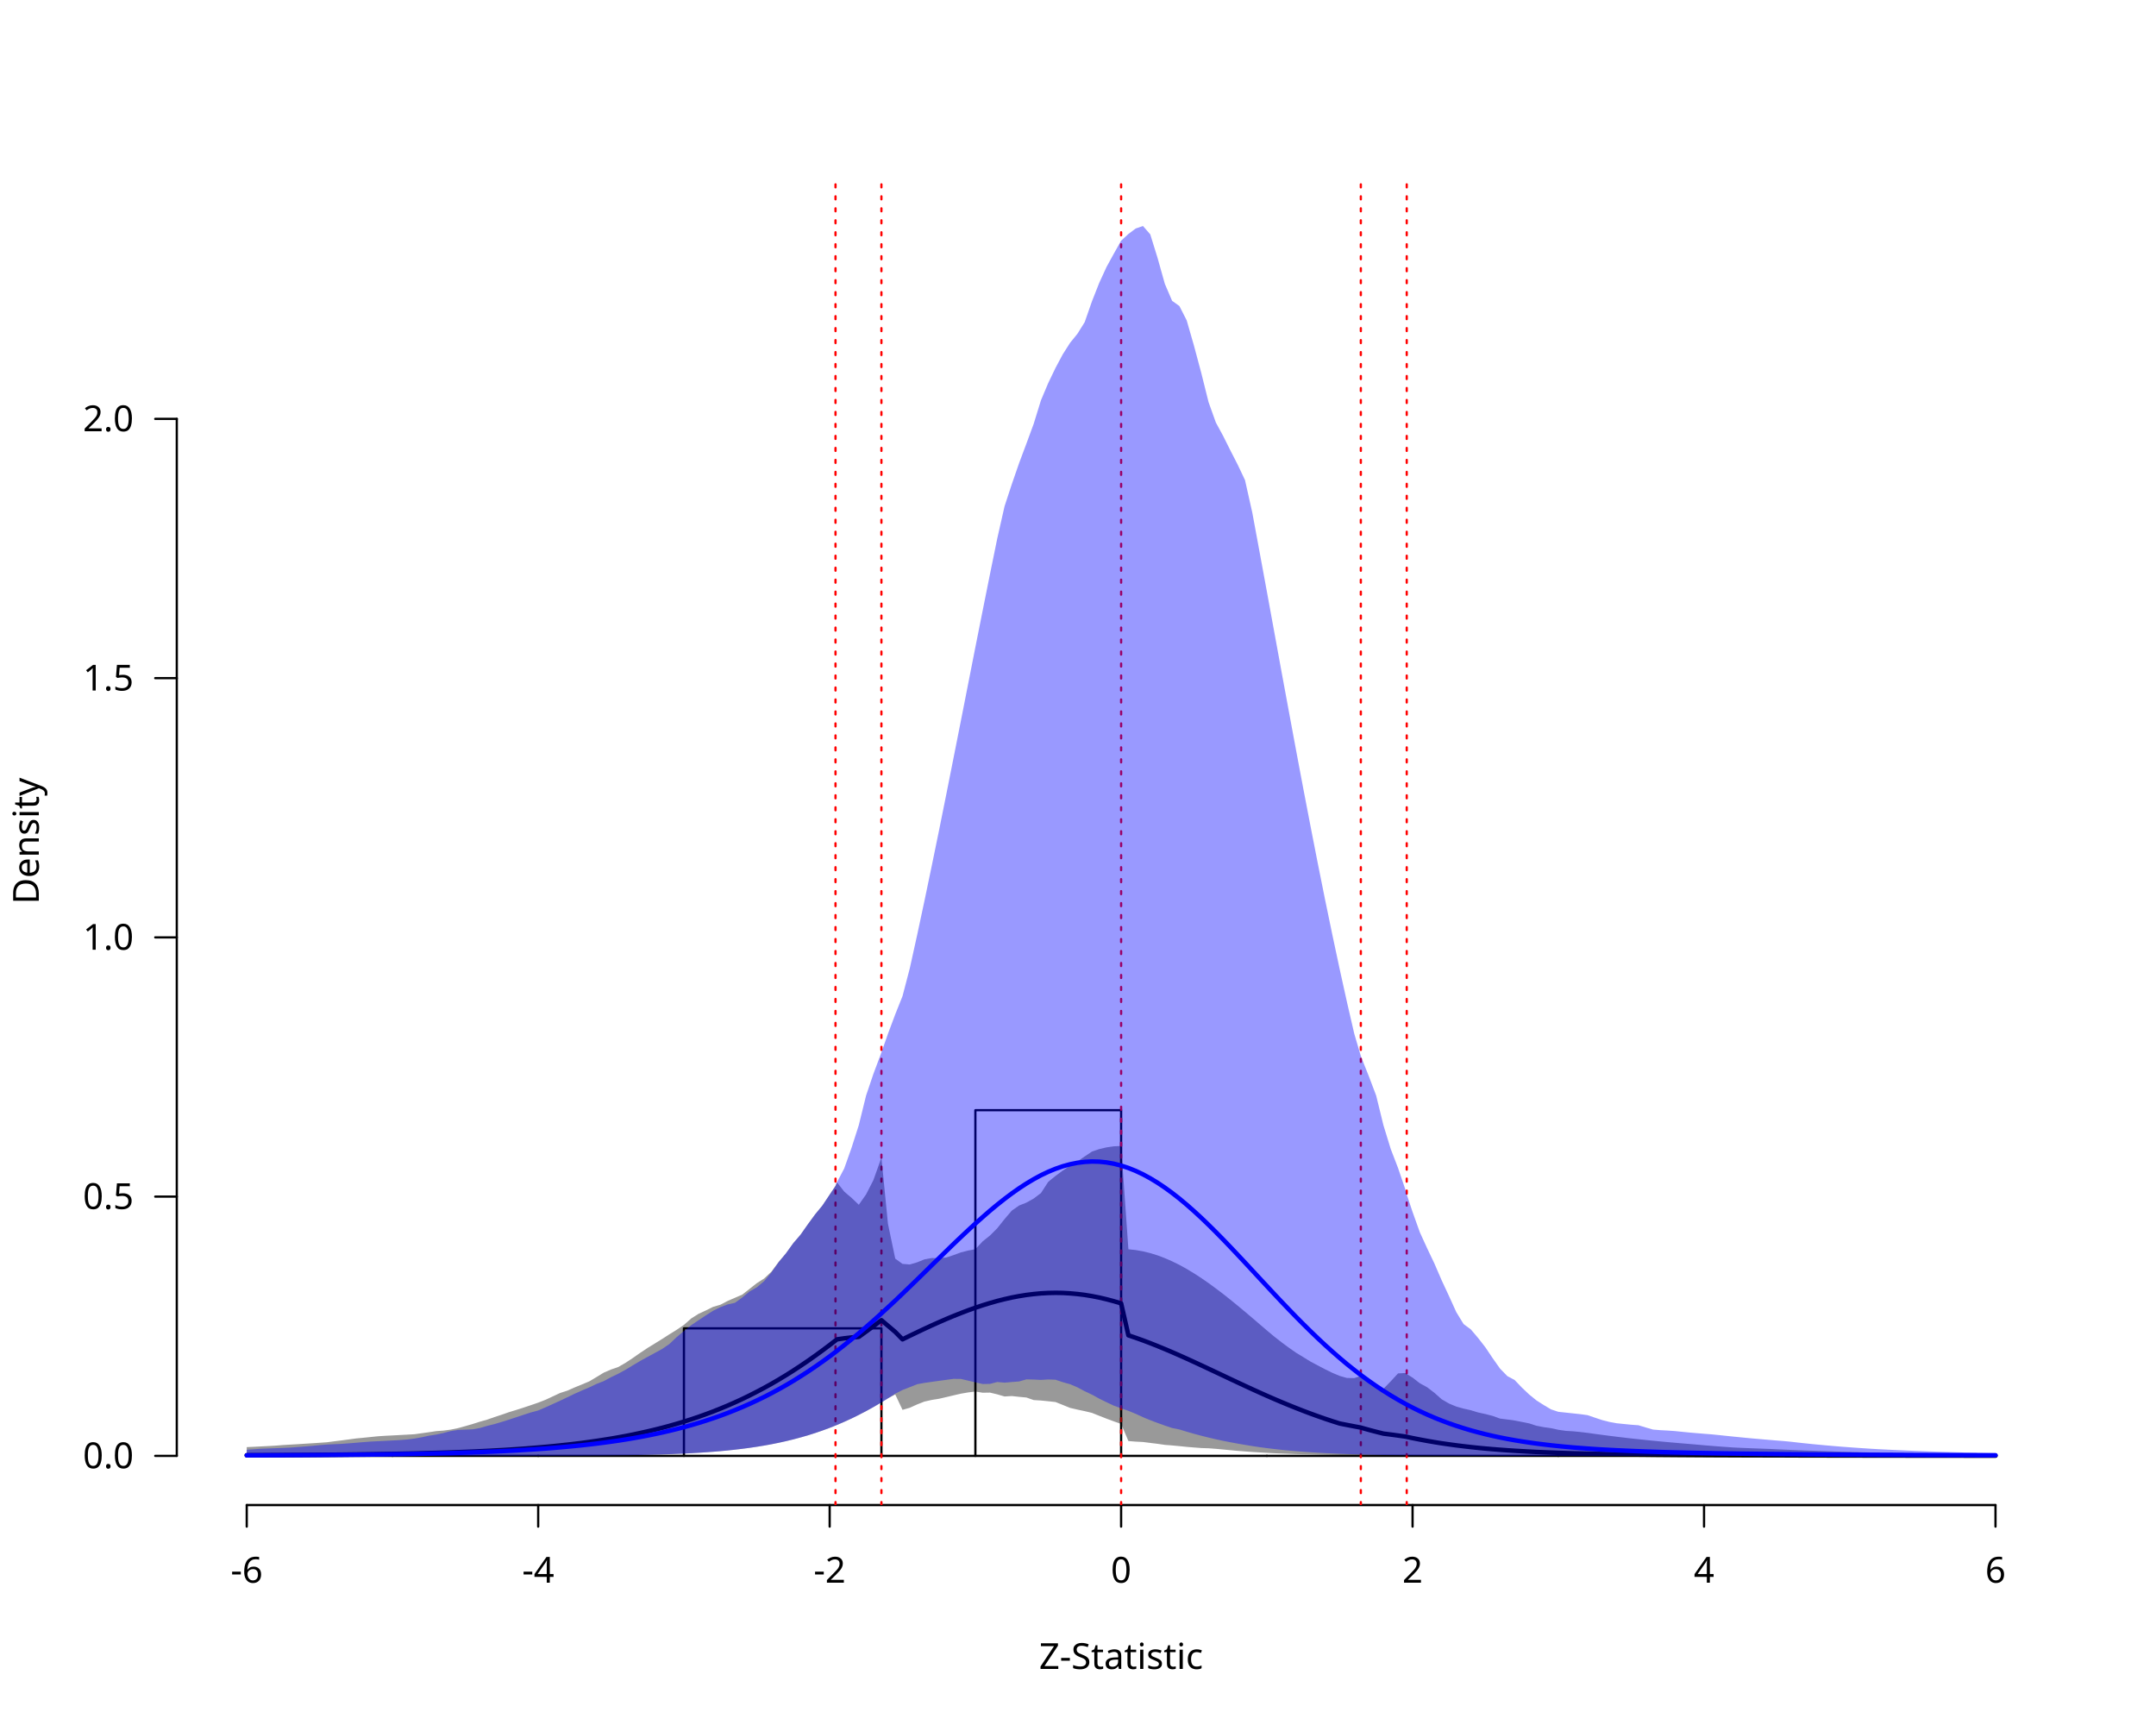
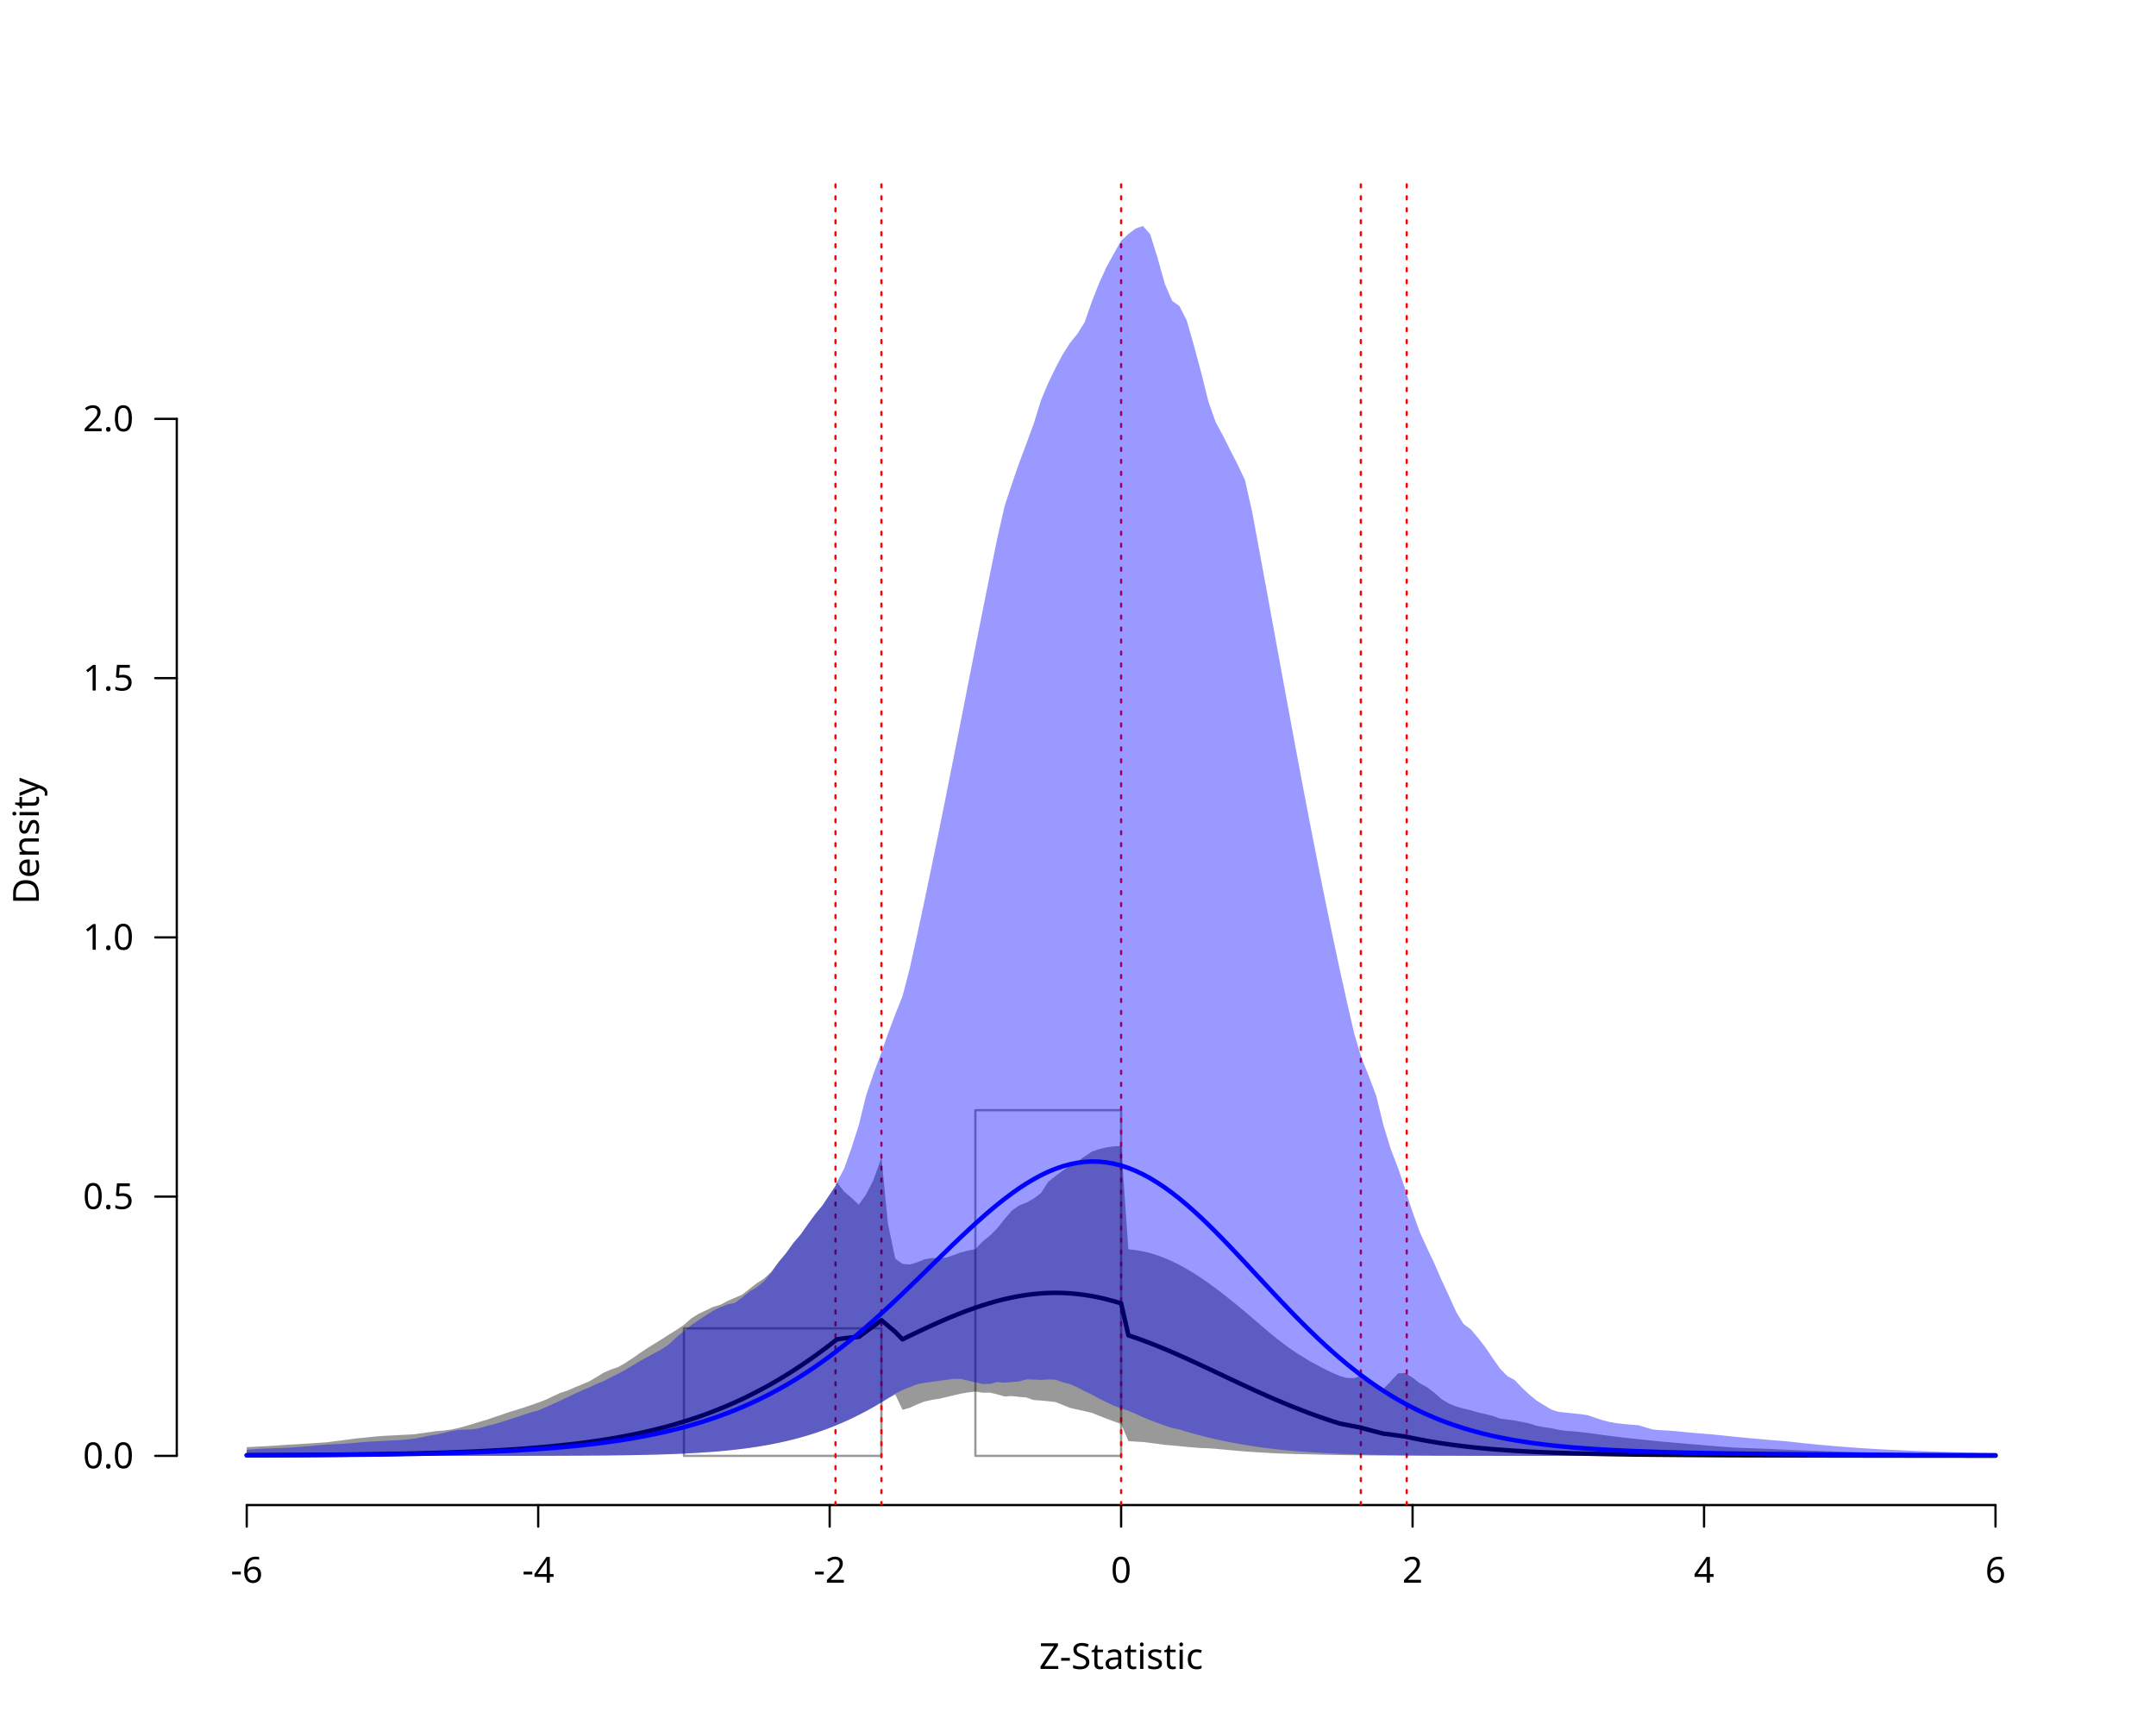
<svg xmlns="http://www.w3.org/2000/svg" class="svglite" data-engine-version="2.0" width="720.00pt" height="576.00pt" viewBox="0 0 720.00 576.00">
  <defs>
    <style type="text/css">
    .svglite line, .svglite polyline, .svglite polygon, .svglite path, .svglite rect, .svglite circle {
      fill: none;
      stroke: #000000;
      stroke-linecap: round;
      stroke-linejoin: round;
      stroke-miterlimit: 10.00;
    }
  </style>
  </defs>
  <rect width="100%" height="100%" style="stroke: none; fill: #FFFFFF;" />
  <defs>
    <clipPath id="cpMC4wMHw3MjAuMDB8MC4wMHw1NzYuMDA=">
      <rect x="0.00" y="0.00" width="720.00" height="576.00" />
    </clipPath>
  </defs>
  <g clip-path="url(#cpMC4wMHw3MjAuMDB8MC4wMHw1NzYuMDA=)">
    <text x="374.40" y="557.28" text-anchor="middle" style="font-size: 12.00px; font-family: sans;" textLength="53.34px" lengthAdjust="spacingAndGlyphs">Z-Statistic</text>
    <text transform="translate(12.96,280.80) rotate(-90)" text-anchor="middle" style="font-size: 12.00px; font-family: sans;" textLength="40.02px" lengthAdjust="spacingAndGlyphs">Density</text>
    <line x1="82.40" y1="502.56" x2="666.40" y2="502.56" style="stroke-width: 0.75;" />
    <line x1="82.40" y1="502.56" x2="82.40" y2="509.76" style="stroke-width: 0.75;" />
    <line x1="179.73" y1="502.56" x2="179.73" y2="509.76" style="stroke-width: 0.75;" />
    <line x1="277.07" y1="502.56" x2="277.07" y2="509.76" style="stroke-width: 0.75;" />
    <line x1="374.40" y1="502.56" x2="374.40" y2="509.76" style="stroke-width: 0.75;" />
    <line x1="471.73" y1="502.56" x2="471.73" y2="509.76" style="stroke-width: 0.75;" />
    <line x1="569.07" y1="502.56" x2="569.07" y2="509.76" style="stroke-width: 0.75;" />
    <line x1="666.40" y1="502.56" x2="666.40" y2="509.76" style="stroke-width: 0.75;" />
    <text x="82.40" y="528.48" text-anchor="middle" style="font-size: 12.00px; font-family: sans;" textLength="10.67px" lengthAdjust="spacingAndGlyphs">-6</text>
    <text x="179.73" y="528.48" text-anchor="middle" style="font-size: 12.00px; font-family: sans;" textLength="10.67px" lengthAdjust="spacingAndGlyphs">-4</text>
    <text x="277.07" y="528.48" text-anchor="middle" style="font-size: 12.00px; font-family: sans;" textLength="10.67px" lengthAdjust="spacingAndGlyphs">-2</text>
    <text x="374.40" y="528.48" text-anchor="middle" style="font-size: 12.00px; font-family: sans;" textLength="6.67px" lengthAdjust="spacingAndGlyphs">0</text>
    <text x="471.73" y="528.48" text-anchor="middle" style="font-size: 12.00px; font-family: sans;" textLength="6.67px" lengthAdjust="spacingAndGlyphs">2</text>
    <text x="569.07" y="528.48" text-anchor="middle" style="font-size: 12.00px; font-family: sans;" textLength="6.67px" lengthAdjust="spacingAndGlyphs">4</text>
    <text x="666.40" y="528.48" text-anchor="middle" style="font-size: 12.00px; font-family: sans;" textLength="6.67px" lengthAdjust="spacingAndGlyphs">6</text>
    <line x1="59.04" y1="486.13" x2="59.04" y2="139.87" style="stroke-width: 0.75;" />
    <line x1="59.04" y1="486.13" x2="51.84" y2="486.13" style="stroke-width: 0.75;" />
    <line x1="59.04" y1="399.57" x2="51.84" y2="399.57" style="stroke-width: 0.75;" />
    <line x1="59.04" y1="313.00" x2="51.84" y2="313.00" style="stroke-width: 0.75;" />
    <line x1="59.04" y1="226.44" x2="51.84" y2="226.44" style="stroke-width: 0.75;" />
    <line x1="59.04" y1="139.87" x2="51.84" y2="139.87" style="stroke-width: 0.75;" />
    <text x="44.64" y="490.26" text-anchor="end" style="font-size: 12.00px; font-family: sans;" textLength="16.68px" lengthAdjust="spacingAndGlyphs">0.0</text>
    <text x="44.64" y="403.70" text-anchor="end" style="font-size: 12.00px; font-family: sans;" textLength="16.68px" lengthAdjust="spacingAndGlyphs">0.5</text>
    <text x="44.64" y="317.13" text-anchor="end" style="font-size: 12.00px; font-family: sans;" textLength="16.68px" lengthAdjust="spacingAndGlyphs">1.0</text>
    <text x="44.64" y="230.57" text-anchor="end" style="font-size: 12.00px; font-family: sans;" textLength="16.68px" lengthAdjust="spacingAndGlyphs">1.5</text>
    <text x="44.64" y="144.00" text-anchor="end" style="font-size: 12.00px; font-family: sans;" textLength="16.68px" lengthAdjust="spacingAndGlyphs">2.0</text>
  </g>
  <defs>
    <clipPath id="cpNTkuMDR8Njg5Ljc2fDU5LjA0fDUwMi41Ng==">
      <rect x="59.04" y="59.04" width="630.72" height="443.52" />
    </clipPath>
  </defs>
  <g clip-path="url(#cpNTkuMDR8Njg5Ljc2fDU5LjA0fDUwMi41Ng==)">
-     <polygon points="82.40,486.13 131.07,486.13 131.07,486.13 82.40,486.13 " style="stroke-width: 0.75; fill: none;" />
-     <polygon points="131.07,486.13 179.73,486.13 179.73,486.13 131.07,486.13 " style="stroke-width: 0.75; fill: none;" />
-     <polygon points="179.73,486.13 228.40,486.13 228.40,486.13 179.73,486.13 " style="stroke-width: 0.75; fill: none;" />
-     <polygon points="228.40,486.13 294.35,486.13 294.35,443.55 228.40,443.55 " style="stroke-width: 0.75; fill: none;" />
-     <polygon points="294.35,486.13 325.73,486.13 325.73,486.13 294.35,486.13 " style="stroke-width: 0.75; fill: none;" />
-     <polygon points="325.73,486.13 374.40,486.13 374.40,370.71 325.73,370.71 " style="stroke-width: 0.75; fill: none;" />
-     <polygon points="374.40,486.13 423.07,486.13 423.07,486.13 374.40,486.13 " style="stroke-width: 0.75; fill: none;" />
-     <polygon points="423.07,486.13 469.78,486.13 469.78,486.13 423.07,486.13 " style="stroke-width: 0.75; fill: none;" />
-     <polygon points="469.78,486.13 520.40,486.13 520.40,486.13 469.78,486.13 " style="stroke-width: 0.75; fill: none;" />
-     <polygon points="520.40,486.13 569.07,486.13 569.07,486.13 520.40,486.13 " style="stroke-width: 0.75; fill: none;" />
-     <polygon points="569.07,486.13 617.73,486.13 617.73,486.13 569.07,486.13 " style="stroke-width: 0.75; fill: none;" />
-     <polygon points="617.73,486.13 666.40,486.13 666.40,486.13 617.73,486.13 " style="stroke-width: 0.75; fill: none;" />
+     <rect x="82.40" y="486.13" width="48.67" height="0.00" style="stroke-width: 0.75; stroke: #999999;" />
+     <rect x="131.07" y="486.13" width="48.67" height="0.00" style="stroke-width: 0.75; stroke: #999999;" />
+     <rect x="179.73" y="486.13" width="48.67" height="0.00" style="stroke-width: 0.75; stroke: #999999;" />
+     <rect x="228.40" y="443.55" width="65.95" height="42.59" style="stroke-width: 0.75; stroke: #999999;" />
+     <rect x="294.35" y="486.13" width="31.38" height="0.00" style="stroke-width: 0.75; stroke: #999999;" />
+     <rect x="325.73" y="370.71" width="48.67" height="115.42" style="stroke-width: 0.75; stroke: #999999;" />
+     <rect x="374.40" y="486.13" width="48.67" height="0.00" style="stroke-width: 0.75; stroke: #999999;" />
+     <rect x="423.07" y="486.13" width="46.72" height="0.00" style="stroke-width: 0.75; stroke: #999999;" />
+     <rect x="469.78" y="486.13" width="50.62" height="0.00" style="stroke-width: 0.75; stroke: #999999;" />
+     <rect x="520.40" y="486.13" width="48.67" height="0.00" style="stroke-width: 0.75; stroke: #999999;" />
+     <rect x="569.07" y="486.13" width="48.67" height="0.00" style="stroke-width: 0.75; stroke: #999999;" />
+     <rect x="617.73" y="486.13" width="48.67" height="0.00" style="stroke-width: 0.75; stroke: #999999;" />
    <line x1="279.02" y1="502.56" x2="279.02" y2="59.04" style="stroke-width: 0.75; stroke: #FF0000; stroke-dasharray: 1.00,3.00;" />
    <line x1="294.35" y1="502.56" x2="294.35" y2="59.04" style="stroke-width: 0.75; stroke: #FF0000; stroke-dasharray: 1.00,3.00;" />
    <line x1="374.40" y1="502.56" x2="374.40" y2="59.04" style="stroke-width: 0.75; stroke: #FF0000; stroke-dasharray: 1.00,3.00;" />
    <line x1="454.45" y1="502.56" x2="454.45" y2="59.04" style="stroke-width: 0.75; stroke: #FF0000; stroke-dasharray: 1.00,3.00;" />
    <line x1="469.78" y1="502.56" x2="469.78" y2="59.04" style="stroke-width: 0.75; stroke: #FF0000; stroke-dasharray: 1.00,3.00;" />
    <polygon points="82.40,486.13 84.83,486.13 87.27,486.13 89.70,486.13 92.13,486.13 94.57,486.13 97.00,486.13 99.43,486.13 101.87,486.13 104.30,486.13 106.73,486.13 109.17,486.13 111.60,486.13 114.03,486.13 116.47,486.13 118.90,486.13 121.33,486.13 123.77,486.13 126.20,486.13 128.63,486.13 131.07,486.13 133.50,486.13 135.93,486.13 138.37,486.13 140.80,486.13 143.23,486.13 145.67,486.13 148.10,486.13 150.53,486.13 152.97,486.13 155.40,486.13 157.83,486.13 160.27,486.13 162.70,486.13 165.13,486.13 167.57,486.13 170.00,486.12 172.43,486.12 174.87,486.12 177.30,486.11 179.73,486.11 182.17,486.11 184.60,486.10 187.03,486.09 189.47,486.08 191.90,486.07 194.33,486.06 196.77,486.04 199.20,486.03 201.63,486.01 204.07,485.98 206.50,485.95 208.93,485.92 211.37,485.88 213.80,485.84 216.23,485.78 218.67,485.72 221.10,485.65 223.53,485.57 225.97,485.47 228.40,485.37 230.83,485.24 233.27,485.10 235.70,484.94 238.13,484.76 240.57,484.56 243.00,484.33 245.43,484.07 247.87,483.78 250.30,483.46 252.73,483.10 255.17,482.70 257.60,482.26 260.03,481.77 262.47,481.23 264.90,480.64 267.33,479.99 269.77,479.29 272.20,478.52 274.63,477.69 277.07,476.79 279.02,476.01 279.50,475.82 281.93,474.77 284.37,473.66 286.80,472.46 289.23,471.20 291.67,469.85 294.10,468.43 294.35,468.28 296.53,466.93 298.97,465.63 301.40,470.77 303.83,470.07 306.27,468.96 308.70,468.01 311.13,467.46 313.57,467.07 316.00,466.51 318.43,465.93 320.87,465.37 323.30,464.95 325.73,464.65 328.17,465.05 330.60,465.01 333.03,465.59 335.47,466.30 337.90,466.16 340.33,466.42 342.77,466.65 345.20,467.50 347.63,467.65 350.07,467.89 352.50,468.16 354.93,469.13 357.37,470.12 359.80,470.68 362.23,471.20 364.67,471.78 367.10,472.76 369.53,473.71 371.97,474.61 374.40,475.48 376.83,481.18 379.27,481.38 381.70,481.50 384.13,481.81 386.57,482.11 389.00,482.46 391.43,482.65 393.87,482.88 396.30,483.13 398.73,483.33 401.17,483.52 403.60,483.60 406.03,483.78 408.47,484.01 410.90,484.24 413.33,484.46 415.77,484.65 418.20,484.83 420.63,484.98 423.07,485.12 425.50,485.25 427.93,485.35 430.37,485.44 432.80,485.53 435.23,485.59 437.67,485.63 440.10,485.70 442.53,485.76 444.97,485.81 447.40,485.85 449.83,485.89 452.27,485.92 454.45,485.95 454.70,485.95 457.13,485.98 459.57,486.00 462.00,486.01 464.43,486.03 466.87,486.04 469.30,486.06 469.78,486.06 471.73,486.07 474.17,486.08 476.60,486.09 479.03,486.10 481.47,486.10 483.90,486.11 486.33,486.11 488.77,486.12 491.20,486.12 493.63,486.12 496.07,486.12 498.50,486.13 500.93,486.13 503.37,486.13 505.80,486.13 508.23,486.13 510.67,486.13 513.10,486.13 515.53,486.13 517.97,486.13 520.40,486.13 522.83,486.13 525.27,486.13 527.70,486.13 530.13,486.13 532.57,486.13 535.00,486.13 537.43,486.13 539.87,486.13 542.30,486.13 544.73,486.13 547.17,486.13 549.60,486.13 552.03,486.13 554.47,486.13 556.90,486.13 559.33,486.13 561.77,486.13 564.20,486.13 566.63,486.13 569.07,486.13 571.50,486.13 573.93,486.13 576.37,486.13 578.80,486.13 581.23,486.13 583.67,486.13 586.10,486.13 588.53,486.13 590.97,486.13 593.40,486.13 595.83,486.13 598.27,486.13 600.70,486.13 603.13,486.13 605.57,486.13 608.00,486.13 610.43,486.13 612.87,486.13 615.30,486.13 617.73,486.13 620.17,486.13 622.60,486.13 625.03,486.13 627.47,486.13 629.90,486.13 632.33,486.13 634.77,486.13 637.20,486.13 639.63,486.13 642.07,486.13 644.50,486.13 646.93,486.13 649.37,486.13 651.80,486.13 654.23,486.13 656.67,486.13 659.10,486.13 661.53,486.13 663.97,486.13 666.40,486.13 666.40,485.64 663.97,485.62 661.53,485.59 659.10,485.57 656.67,485.54 654.23,485.51 651.80,485.48 649.37,485.45 646.93,485.41 644.50,485.38 642.07,485.34 639.63,485.30 637.20,485.26 634.77,485.21 632.33,485.16 629.90,485.11 627.47,485.05 625.03,485.00 622.60,484.94 620.17,484.87 617.73,484.81 615.30,484.74 612.87,484.67 610.43,484.59 608.00,484.51 605.57,484.42 603.13,484.34 600.70,484.24 598.27,484.15 595.83,484.04 593.40,483.94 590.97,483.82 588.53,483.73 586.10,483.64 583.67,483.55 581.23,483.45 578.80,483.33 576.37,483.16 573.93,482.98 571.50,482.79 569.07,482.59 566.63,482.37 564.20,482.16 561.77,481.96 559.33,481.75 556.90,481.54 554.47,481.31 552.03,481.08 549.60,480.83 547.17,480.57 544.73,480.31 542.30,480.03 539.87,479.74 537.43,479.43 535.00,479.12 532.57,478.79 530.13,478.45 527.70,478.16 525.27,477.92 522.83,477.78 520.40,477.42 517.97,476.89 515.53,476.54 513.10,476.08 510.67,475.29 508.23,474.80 505.80,474.33 503.37,473.99 500.93,473.68 498.50,472.80 496.07,472.17 493.63,471.64 491.20,470.90 488.77,470.35 486.33,469.67 483.90,468.66 481.47,467.25 479.03,465.08 476.60,463.22 474.17,461.90 471.73,460.01 469.78,458.81 469.30,458.47 466.87,458.60 464.43,461.25 462.00,463.75 459.57,463.08 457.13,461.54 454.70,459.67 454.45,459.47 452.27,460.16 449.83,460.13 447.40,459.44 444.97,458.42 442.53,457.23 440.10,455.95 437.67,454.66 435.23,453.16 432.80,451.68 430.37,449.98 427.93,448.17 425.50,446.27 423.07,444.24 420.63,442.15 418.20,440.07 415.77,438.01 413.33,435.98 410.90,434.00 408.47,432.07 406.03,430.22 403.60,428.44 401.17,426.76 398.73,425.18 396.30,423.71 393.87,422.37 391.43,421.17 389.00,420.10 386.57,419.19 384.13,418.43 381.70,417.84 379.27,417.41 376.83,417.15 374.40,382.66 371.97,382.77 369.53,383.12 367.10,383.69 364.67,384.52 362.23,386.15 359.80,387.83 357.37,389.25 354.93,390.86 352.50,392.65 350.07,394.62 347.63,398.38 345.20,400.21 342.77,401.57 340.33,402.54 337.90,404.23 335.47,407.07 333.03,410.13 330.60,412.57 328.17,414.50 325.73,417.12 323.30,417.58 320.87,418.20 318.43,419.10 316.00,419.90 313.57,420.11 311.13,420.08 308.70,420.53 306.27,421.51 303.83,422.23 301.40,422.03 298.97,420.28 296.53,408.62 294.35,386.53 294.10,387.25 291.67,394.07 289.23,398.82 286.80,402.29 284.37,399.97 281.93,397.89 279.50,394.78 279.02,395.98 277.07,398.89 274.63,402.55 272.20,405.50 269.77,408.82 267.33,412.29 264.90,415.12 262.47,418.50 260.03,421.38 257.60,424.65 255.17,426.92 252.73,428.47 250.30,430.39 247.87,432.29 245.43,433.35 243.00,434.40 240.57,435.67 238.13,436.38 235.70,437.59 233.27,438.71 230.83,440.25 228.40,442.40 225.97,444.04 223.53,445.55 221.10,447.11 218.67,448.62 216.23,450.11 213.80,451.73 211.37,453.43 208.93,455.04 206.50,456.45 204.07,457.29 201.63,458.34 199.20,459.82 196.77,461.26 194.33,462.29 191.90,463.28 189.47,464.35 187.03,465.14 184.60,466.28 182.17,467.41 179.73,468.36 177.30,469.20 174.87,470.01 172.43,470.79 170.00,471.53 167.57,472.38 165.13,473.18 162.70,474.03 160.27,474.72 157.83,475.49 155.40,476.20 152.97,476.87 150.53,477.37 148.10,477.69 145.67,477.87 143.23,478.24 140.80,478.58 138.37,478.91 135.93,479.05 133.50,479.18 131.07,479.31 128.63,479.43 126.20,479.59 123.77,479.84 121.33,480.09 118.90,480.32 116.47,480.65 114.03,480.97 111.60,481.27 109.17,481.59 106.73,481.76 104.30,481.92 101.87,482.07 99.43,482.23 97.00,482.37 94.57,482.51 92.13,482.71 89.70,482.85 87.27,482.97 84.83,483.10 82.40,483.21 " style="stroke-width: 0.75; stroke: none; fill: #000000; fill-opacity: 0.40;" />
    <polyline points="82.40,485.93 84.83,485.92 87.27,485.91 89.70,485.89 92.13,485.88 94.57,485.87 97.00,485.85 99.43,485.84 101.87,485.82 104.30,485.80 106.73,485.78 109.17,485.76 111.60,485.74 114.03,485.72 116.47,485.69 118.90,485.66 121.33,485.63 123.77,485.60 126.20,485.56 128.63,485.52 131.07,485.48 133.50,485.43 135.93,485.38 138.37,485.33 140.80,485.27 143.23,485.20 145.67,485.13 148.10,485.06 150.53,484.98 152.97,484.89 155.40,484.80 157.83,484.70 160.27,484.59 162.70,484.47 165.13,484.34 167.57,484.21 170.00,484.06 172.43,483.90 174.87,483.73 177.30,483.54 179.73,483.34 182.17,483.13 184.60,482.90 187.03,482.65 189.47,482.39 191.90,482.11 194.33,481.81 196.77,481.48 199.20,481.13 201.63,480.76 204.07,480.37 206.50,479.95 208.93,479.50 211.37,479.02 213.80,478.50 216.23,477.96 218.67,477.38 221.10,476.77 223.53,476.12 225.97,475.42 228.40,474.69 230.83,473.92 233.27,473.10 235.70,472.23 238.13,471.32 240.57,470.35 243.00,469.34 245.43,468.27 247.87,467.15 250.30,465.97 252.73,464.73 255.17,463.44 257.60,462.09 260.03,460.68 262.47,459.21 264.90,457.68 267.33,456.08 269.77,454.43 272.20,452.72 274.63,450.95 277.07,449.12 279.02,447.61 279.50,447.23 281.93,446.88 284.37,446.59 286.80,446.40 289.23,444.63 291.67,442.84 294.10,441.02 294.35,440.83 296.53,442.68 298.97,444.75 301.40,447.22 303.83,446.03 306.27,444.86 308.70,443.71 311.13,442.59 313.57,441.50 316.00,440.44 318.43,439.43 320.87,438.46 323.30,437.53 325.73,436.66 328.17,435.85 330.60,435.10 333.03,434.41 335.47,433.80 337.90,433.25 340.33,432.79 342.77,432.40 345.20,432.10 347.63,431.87 350.07,431.74 352.50,431.69 354.93,431.73 357.37,431.87 359.80,432.09 362.23,432.39 364.67,432.79 367.10,433.27 369.53,433.84 371.97,434.49 374.40,435.22 376.83,445.88 379.27,446.71 381.70,447.58 384.13,448.50 386.57,449.47 389.00,450.47 391.43,451.50 393.87,452.57 396.30,453.66 398.73,454.77 401.17,455.90 403.60,457.04 406.03,458.18 408.47,459.33 410.90,460.48 413.33,461.62 415.77,462.76 418.20,463.88 420.63,464.98 423.07,466.07 425.50,467.13 427.93,468.16 430.37,469.17 432.80,470.15 435.23,471.10 437.67,472.02 440.10,472.90 442.53,473.75 444.97,474.56 447.40,475.33 449.83,475.81 452.27,476.28 454.45,476.69 454.70,476.77 457.13,477.45 459.57,478.09 462.00,478.70 464.43,479.01 466.87,479.34 469.30,479.68 469.78,479.78 471.73,480.20 474.17,480.68 476.60,481.13 479.03,481.55 481.47,481.94 483.90,482.29 486.33,482.62 488.77,482.92 491.20,483.20 493.63,483.46 496.07,483.69 498.50,483.90 500.93,484.09 503.37,484.27 505.80,484.43 508.23,484.57 510.67,484.71 513.10,484.83 515.53,484.93 517.97,485.03 520.40,485.12 522.83,485.20 525.27,485.28 527.70,485.34 530.13,485.40 532.57,485.45 535.00,485.50 537.43,485.55 539.87,485.59 542.30,485.62 544.73,485.66 547.17,485.69 549.60,485.71 552.03,485.74 554.47,485.76 556.90,485.78 559.33,485.80 561.77,485.82 564.20,485.83 566.63,485.85 569.07,485.86 571.50,485.88 573.93,485.89 576.37,485.90 578.80,485.91 581.23,485.92 583.67,485.93 586.10,485.94 588.53,485.94 590.97,485.95 593.40,485.96 595.83,485.96 598.27,485.97 600.70,485.98 603.13,485.98 605.57,485.99 608.00,485.99 610.43,486.00 612.87,486.00 615.30,486.01 617.73,486.01 620.17,486.01 622.60,486.02 625.03,486.02 627.47,486.02 629.90,486.03 632.33,486.03 634.77,486.03 637.20,486.04 639.63,486.04 642.07,486.04 644.50,486.04 646.93,486.05 649.37,486.05 651.80,486.05 654.23,486.05 656.67,486.06 659.10,486.06 661.53,486.06 663.97,486.06 666.40,486.06 " style="stroke-width: 1.50;" />
    <polygon points="82.40,486.13 84.83,486.13 87.27,486.13 89.70,486.13 92.13,486.13 94.57,486.13 97.00,486.13 99.43,486.13 101.87,486.13 104.30,486.13 106.73,486.13 109.17,486.13 111.60,486.13 114.03,486.13 116.47,486.13 118.90,486.13 121.33,486.13 123.77,486.13 126.20,486.13 128.63,486.13 131.07,486.13 133.50,486.13 135.93,486.13 138.37,486.13 140.80,486.13 143.23,486.13 145.67,486.13 148.10,486.13 150.53,486.13 152.97,486.13 155.40,486.13 157.83,486.13 160.27,486.13 162.70,486.13 165.13,486.13 167.57,486.13 170.00,486.12 172.43,486.12 174.87,486.12 177.30,486.11 179.73,486.11 182.17,486.11 184.60,486.10 187.03,486.09 189.47,486.08 191.90,486.07 194.33,486.06 196.77,486.04 199.20,486.03 201.63,486.01 204.07,485.98 206.50,485.95 208.93,485.92 211.37,485.88 213.80,485.84 216.23,485.78 218.67,485.72 221.10,485.65 223.53,485.57 225.97,485.47 228.40,485.37 230.83,485.24 233.27,485.10 235.70,484.94 238.13,484.76 240.57,484.56 243.00,484.33 245.43,484.07 247.87,483.78 250.30,483.46 252.73,483.10 255.17,482.70 257.60,482.26 260.03,481.77 262.47,481.23 264.90,480.64 267.33,479.99 269.77,479.29 272.20,478.52 274.63,477.69 277.07,476.79 279.02,476.01 279.50,475.82 281.93,474.77 284.37,473.66 286.80,472.46 289.23,471.20 291.67,469.85 294.10,468.43 294.35,468.28 296.53,466.93 298.97,465.36 301.40,464.14 303.83,463.19 306.27,462.21 308.70,461.77 311.13,461.42 313.57,461.08 316.00,460.75 318.43,460.42 320.87,460.44 323.30,461.01 325.73,461.58 328.17,462.14 330.60,462.10 333.03,461.47 335.47,461.68 337.90,461.47 340.33,461.28 342.77,460.59 345.20,460.65 347.63,460.77 350.07,460.62 352.50,460.71 354.93,461.53 357.37,462.21 359.80,463.25 362.23,464.54 364.67,465.69 367.10,467.03 369.53,468.22 371.97,469.37 374.40,470.24 376.83,471.09 379.27,472.10 381.70,473.22 384.13,474.22 386.57,475.14 389.00,476.01 391.43,476.83 393.87,477.32 396.30,478.06 398.73,478.76 401.17,479.41 403.60,480.02 406.03,480.59 408.47,481.11 410.90,481.59 413.33,482.04 415.77,482.46 418.20,482.86 420.63,483.22 423.07,483.55 425.50,483.84 427.93,484.11 430.37,484.35 432.80,484.56 435.23,484.76 437.67,484.93 440.10,485.08 442.53,485.22 444.97,485.33 447.40,485.44 449.83,485.53 452.27,485.61 454.45,485.68 454.70,485.68 457.13,485.74 459.57,485.80 462.00,485.85 464.43,485.89 466.87,485.92 469.30,485.95 469.78,485.96 471.73,485.98 474.17,486.00 476.60,486.02 479.03,486.04 481.47,486.06 483.90,486.07 486.33,486.08 488.77,486.09 491.20,486.10 493.63,486.10 496.07,486.11 498.50,486.11 500.93,486.12 503.37,486.12 505.80,486.12 508.23,486.12 510.67,486.13 513.10,486.13 515.53,486.13 517.97,486.13 520.40,486.13 522.83,486.13 525.27,486.13 527.70,486.13 530.13,486.13 532.57,486.13 535.00,486.13 537.43,486.13 539.87,486.13 542.30,486.13 544.73,486.13 547.17,486.13 549.60,486.13 552.03,486.13 554.47,486.13 556.90,486.13 559.33,486.13 561.77,486.13 564.20,486.13 566.63,486.13 569.07,486.13 571.50,486.13 573.93,486.13 576.37,486.13 578.80,486.13 581.23,486.13 583.67,486.13 586.10,486.13 588.53,486.13 590.97,486.13 593.40,486.13 595.83,486.13 598.27,486.13 600.70,486.13 603.13,486.13 605.57,486.13 608.00,486.13 610.43,486.13 612.87,486.13 615.30,486.13 617.73,486.13 620.17,486.13 622.60,486.13 625.03,486.13 627.47,486.13 629.90,486.13 632.33,486.13 634.77,486.13 637.20,486.13 639.63,486.13 642.07,486.13 644.50,486.13 646.93,486.13 649.37,486.13 651.80,486.13 654.23,486.13 656.67,486.13 659.10,486.13 661.53,486.13 663.97,486.13 666.40,486.13 666.40,485.25 663.97,485.20 661.53,485.14 659.10,485.08 656.67,485.02 654.23,484.96 651.80,484.89 649.37,484.82 646.93,484.74 644.50,484.65 642.07,484.56 639.63,484.47 637.20,484.37 634.77,484.26 632.33,484.15 629.90,484.03 627.47,483.91 625.03,483.77 622.60,483.61 620.17,483.45 617.73,483.27 615.30,483.09 612.87,482.89 610.43,482.68 608.00,482.46 605.57,482.23 603.13,481.98 600.70,481.72 598.27,481.44 595.83,481.20 593.40,481.01 590.97,480.81 588.53,480.60 586.10,480.39 583.67,480.17 581.23,479.93 578.80,479.69 576.37,479.44 573.93,479.18 571.50,478.94 569.07,478.75 566.63,478.55 564.20,478.34 561.77,478.10 559.33,477.85 556.90,477.68 554.47,477.55 552.03,477.35 549.60,476.65 547.17,475.91 544.73,475.73 542.30,475.49 539.87,475.24 537.43,474.79 535.00,474.17 532.57,473.36 530.13,472.53 527.70,472.20 525.27,471.94 522.83,471.68 520.40,471.42 517.97,470.61 515.53,469.16 513.10,467.61 510.67,465.64 508.23,463.33 505.80,460.79 503.37,459.49 500.93,456.98 498.50,453.54 496.07,449.92 493.63,446.78 491.20,443.92 488.77,442.12 486.33,438.13 483.90,432.78 481.47,427.56 479.03,421.92 476.60,416.81 474.17,411.50 471.73,404.69 469.78,398.84 469.30,397.12 466.87,389.98 464.43,383.64 462.00,375.73 459.57,365.82 457.13,359.38 454.70,353.28 454.45,352.62 452.27,345.22 449.83,334.65 447.40,323.66 444.97,312.27 442.53,300.50 440.10,288.40 437.67,275.98 435.23,263.29 432.80,250.38 430.37,237.30 427.93,224.08 425.50,210.80 423.07,197.51 420.63,184.27 418.20,171.14 415.77,160.31 413.33,155.16 410.90,150.42 408.47,145.56 406.03,141.07 403.60,134.28 401.17,124.55 398.73,115.43 396.30,106.98 393.87,102.20 391.43,100.45 389.00,94.78 386.57,86.12 384.13,78.25 381.70,75.47 379.27,76.30 376.83,78.13 374.40,80.38 371.97,84.69 369.53,89.14 367.10,94.43 364.67,100.59 362.23,107.58 359.80,111.47 357.37,114.46 354.93,118.28 352.50,122.83 350.07,127.88 347.63,133.66 345.20,141.53 342.77,148.13 340.33,154.64 337.90,161.66 335.47,169.05 333.03,179.83 330.60,191.73 328.17,203.84 325.73,216.09 323.30,228.43 320.87,240.78 318.43,253.09 316.00,265.31 313.57,277.38 311.13,289.26 308.70,300.90 306.27,312.26 303.83,323.31 301.40,332.61 298.97,338.70 296.53,345.22 294.35,351.41 294.10,352.11 291.67,358.60 289.23,365.82 286.80,375.69 284.37,383.28 281.93,390.16 279.50,394.78 279.02,395.98 277.07,398.89 274.63,402.55 272.20,405.50 269.77,408.82 267.33,412.29 264.90,415.12 262.47,418.50 260.03,421.46 257.60,424.90 255.17,427.81 252.73,429.86 250.30,431.25 247.87,433.26 245.43,435.03 243.00,435.56 240.57,436.48 238.13,437.69 235.70,439.23 233.27,440.85 230.83,442.50 228.40,444.45 225.97,446.49 223.53,448.79 221.10,450.45 218.67,451.78 216.23,453.10 213.80,454.43 211.37,455.88 208.93,457.36 206.50,458.69 204.07,459.86 201.63,461.17 199.20,462.12 196.77,463.28 194.33,464.31 191.90,465.39 189.47,466.57 187.03,467.72 184.60,468.83 182.17,469.93 179.73,470.98 177.30,471.63 174.87,472.41 172.43,473.23 170.00,474.03 167.57,474.79 165.13,475.52 162.70,476.12 160.27,476.83 157.83,477.27 155.40,477.37 152.97,477.47 150.53,477.85 148.10,478.50 145.67,479.03 143.23,479.40 140.80,479.93 138.37,480.36 135.93,480.67 133.50,480.86 131.07,480.99 128.63,481.12 126.20,481.24 123.77,481.36 121.33,481.55 118.90,481.75 116.47,481.95 114.03,482.13 111.60,482.24 109.17,482.35 106.73,482.55 104.30,482.79 101.87,483.00 99.43,483.19 97.00,483.37 94.57,483.48 92.13,483.57 89.70,483.66 87.27,483.75 84.83,483.92 82.40,484.09 " style="stroke-width: 0.75; stroke: none; fill: #0000FF; fill-opacity: 0.40;" />
    <polyline points="82.40,485.96 84.83,485.96 87.27,485.95 89.70,485.94 92.13,485.93 94.57,485.92 97.00,485.90 99.43,485.89 101.87,485.88 104.30,485.86 106.73,485.85 109.17,485.83 111.60,485.81 114.03,485.79 116.47,485.77 118.90,485.74 121.33,485.72 123.77,485.69 126.20,485.66 128.63,485.63 131.07,485.59 133.50,485.56 135.93,485.51 138.37,485.47 140.80,485.42 143.23,485.37 145.67,485.31 148.10,485.25 150.53,485.19 152.97,485.12 155.40,485.04 157.83,484.96 160.27,484.87 162.70,484.77 165.13,484.67 167.57,484.56 170.00,484.44 172.43,484.31 174.87,484.16 177.30,484.01 179.73,483.85 182.17,483.68 184.60,483.49 187.03,483.29 189.47,483.07 191.90,482.84 194.33,482.59 196.77,482.32 199.20,482.03 201.63,481.72 204.07,481.39 206.50,481.04 208.93,480.66 211.37,480.25 213.80,479.82 216.23,479.36 218.67,478.86 221.10,478.34 223.53,477.78 225.97,477.18 228.40,476.55 230.83,475.87 233.27,475.15 235.70,474.39 238.13,473.58 240.57,472.73 243.00,471.82 245.43,470.86 247.87,469.85 250.30,468.78 252.73,467.65 255.17,466.47 257.60,465.22 260.03,463.91 262.47,462.54 264.90,461.10 267.33,459.59 269.77,458.02 272.20,456.38 274.63,454.68 277.07,452.91 279.02,451.44 279.50,451.07 281.93,449.17 284.37,447.21 286.80,445.19 289.23,443.11 291.67,440.97 294.10,438.79 294.35,438.56 296.53,436.55 298.97,434.28 301.40,431.97 303.83,429.63 306.27,427.27 308.70,424.90 311.13,422.51 313.57,420.13 316.00,417.76 318.43,415.40 320.87,413.08 323.30,410.80 325.73,408.56 328.17,406.39 330.60,404.28 333.03,402.26 335.47,400.33 337.90,398.50 340.33,396.79 342.77,395.20 345.20,393.75 347.63,392.43 350.07,391.27 352.50,390.27 354.93,389.43 357.37,388.76 359.80,388.27 362.23,387.97 364.67,387.84 367.10,387.90 369.53,388.15 371.97,388.58 374.40,389.20 376.83,390.00 379.27,390.98 381.70,392.13 384.13,393.45 386.57,394.93 389.00,396.56 391.43,398.33 393.87,400.24 396.30,402.27 398.73,404.41 401.17,406.65 403.60,408.99 406.03,411.40 408.47,413.88 410.90,416.41 413.33,418.98 415.77,421.58 418.20,424.20 420.63,426.82 423.07,429.44 425.50,432.05 427.93,434.63 430.37,437.18 432.80,439.69 435.23,442.14 437.67,444.54 440.10,446.88 442.53,449.15 444.97,451.34 447.40,453.46 449.83,455.50 452.27,457.45 454.45,459.14 454.70,459.33 457.13,461.11 459.57,462.81 462.00,464.42 464.43,465.95 466.87,467.39 469.30,468.75 469.78,469.01 471.73,470.02 474.17,471.22 476.60,472.34 479.03,473.39 481.47,474.36 483.90,475.27 486.33,476.11 488.77,476.89 491.20,477.62 493.63,478.28 496.07,478.90 498.50,479.47 500.93,479.99 503.37,480.47 505.80,480.91 508.23,481.31 510.67,481.68 513.10,482.02 515.53,482.32 517.97,482.61 520.40,482.86 522.83,483.10 525.27,483.32 527.70,483.51 530.13,483.69 532.57,483.86 535.00,484.01 537.43,484.14 539.87,484.27 542.30,484.38 544.73,484.49 547.17,484.59 549.60,484.68 552.03,484.76 554.47,484.84 556.90,484.91 559.33,484.97 561.77,485.03 564.20,485.09 566.63,485.14 569.07,485.19 571.50,485.23 573.93,485.28 576.37,485.32 578.80,485.35 581.23,485.39 583.67,485.42 586.10,485.45 588.53,485.48 590.97,485.51 593.40,485.53 595.83,485.56 598.27,485.58 600.70,485.60 603.13,485.63 605.57,485.65 608.00,485.66 610.43,485.68 612.87,485.70 615.30,485.72 617.73,485.73 620.17,485.75 622.60,485.76 625.03,485.78 627.47,485.79 629.90,485.80 632.33,485.81 634.77,485.82 637.20,485.84 639.63,485.85 642.07,485.86 644.50,485.87 646.93,485.88 649.37,485.88 651.80,485.89 654.23,485.90 656.67,485.91 659.10,485.92 661.53,485.93 663.97,485.93 666.40,485.94 " style="stroke-width: 1.50; stroke: #0000FF;" />
  </g>
</svg>
